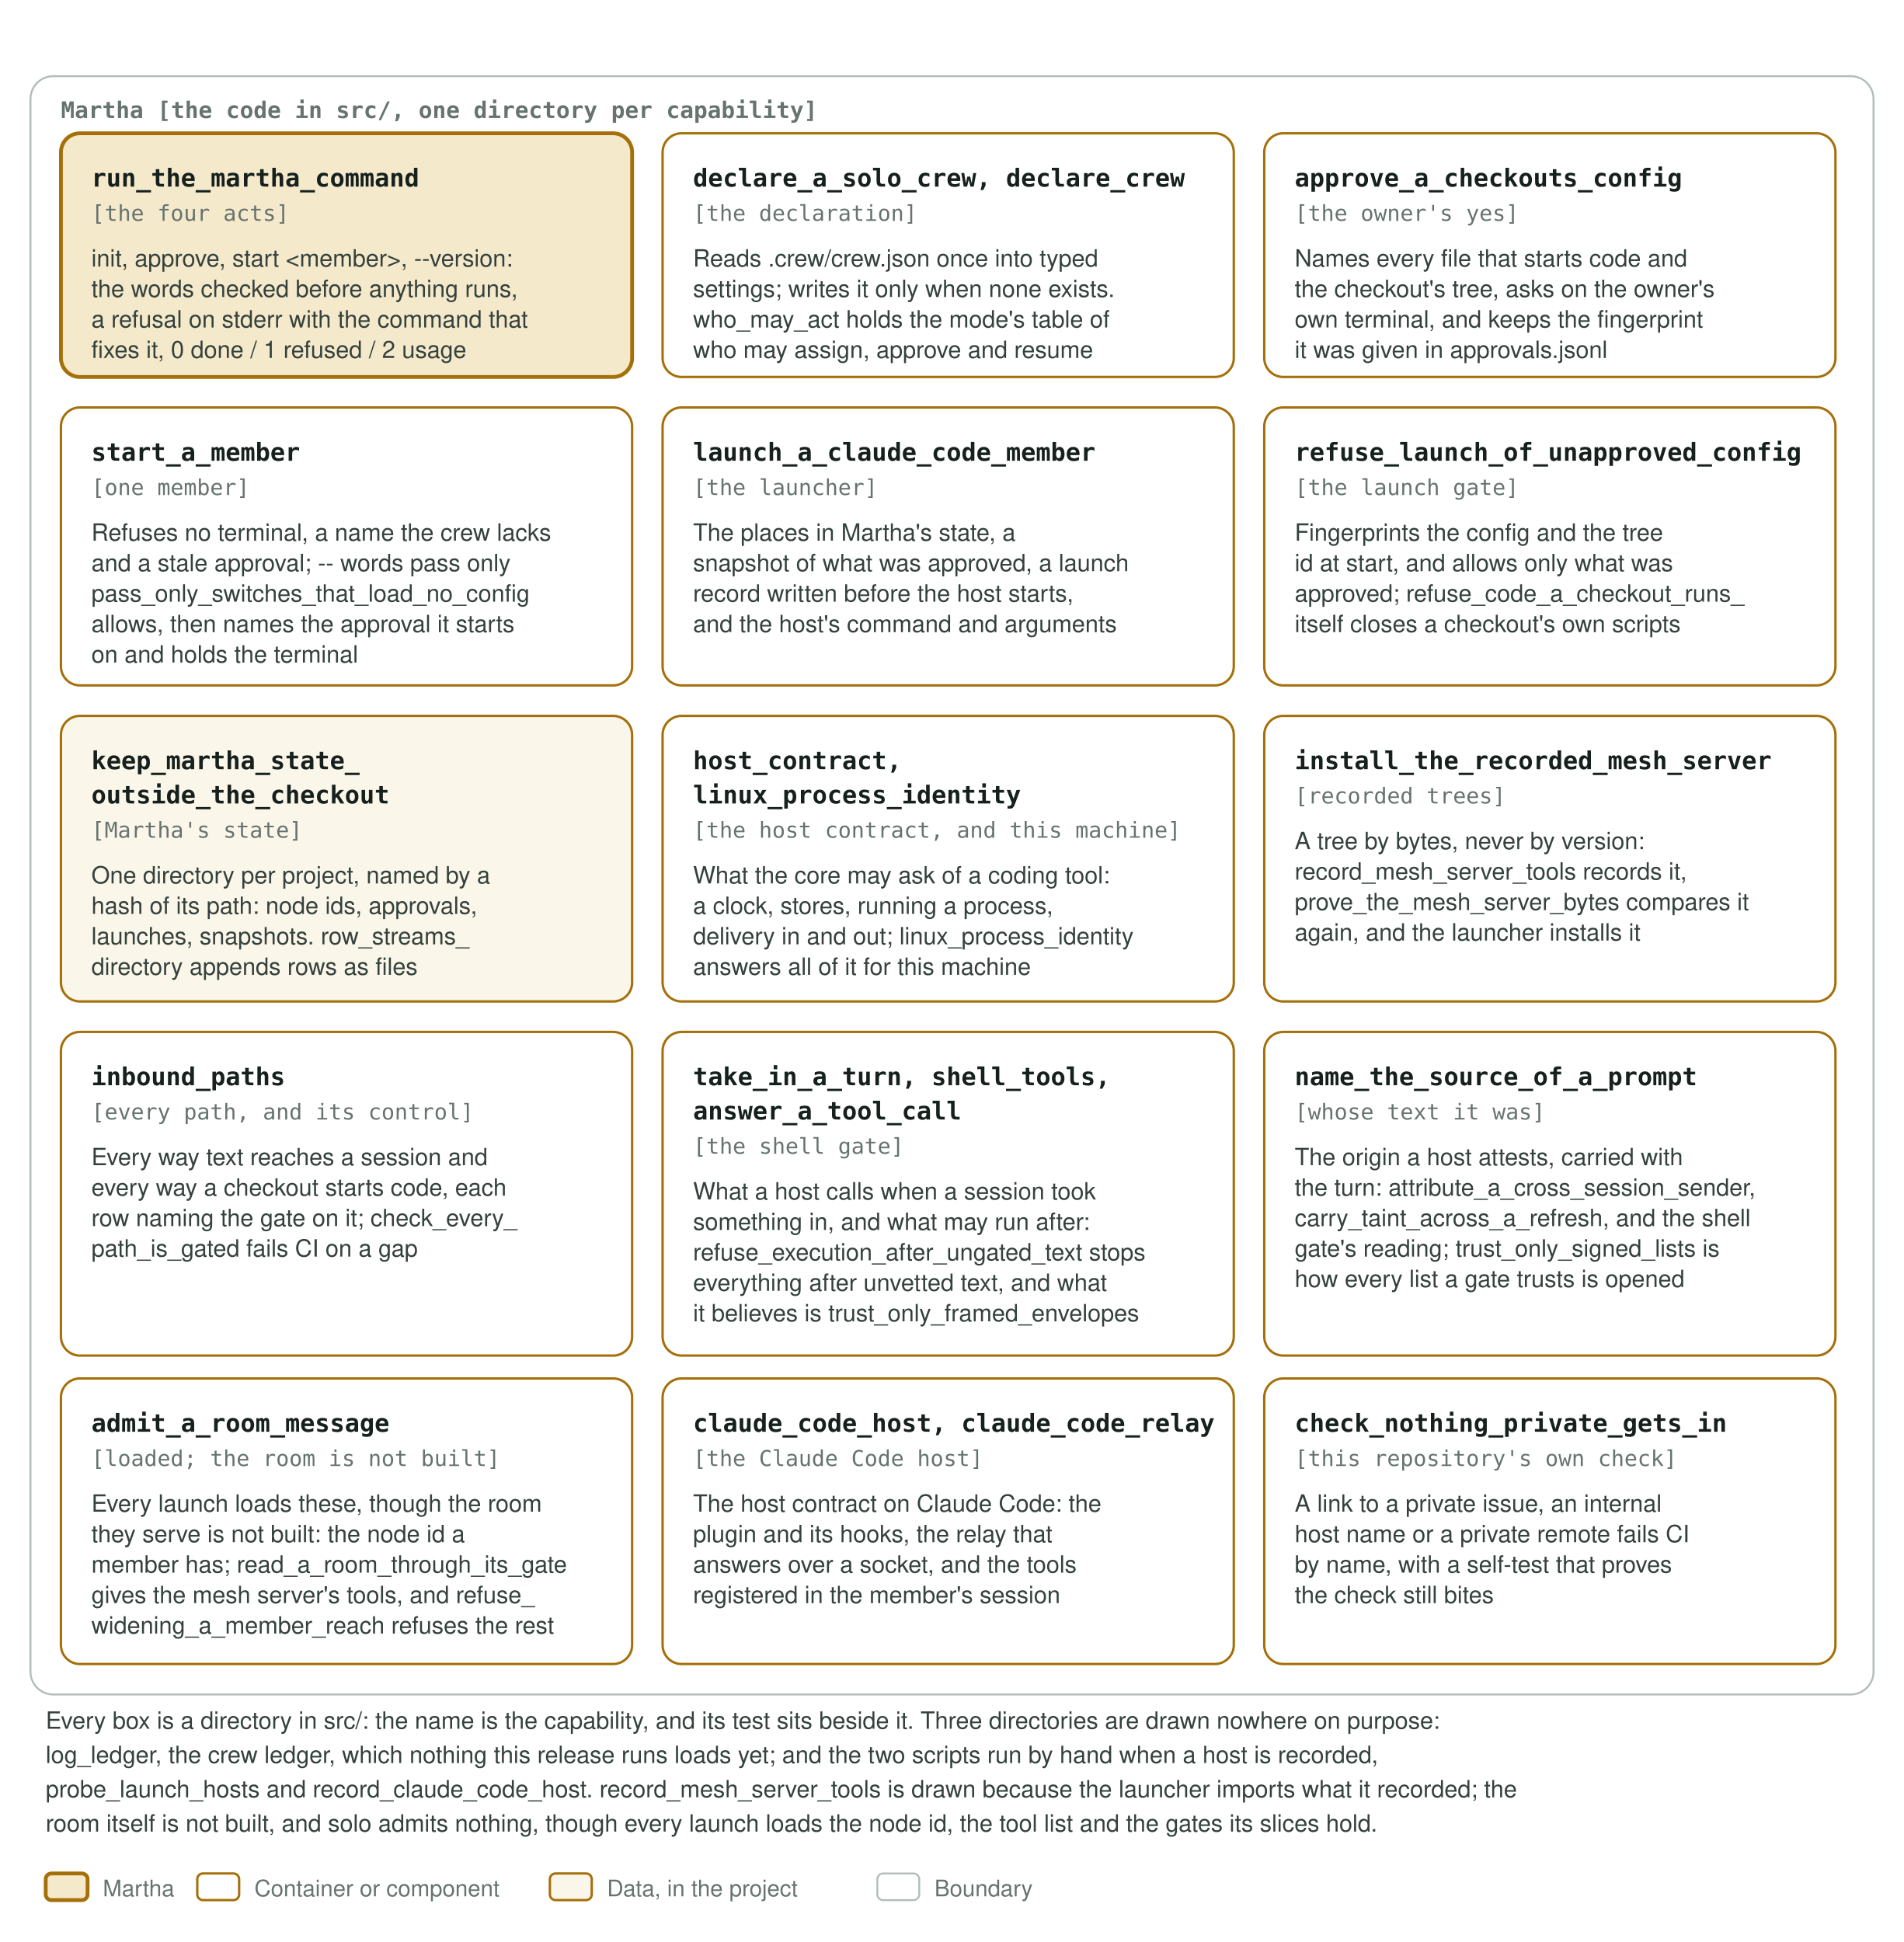
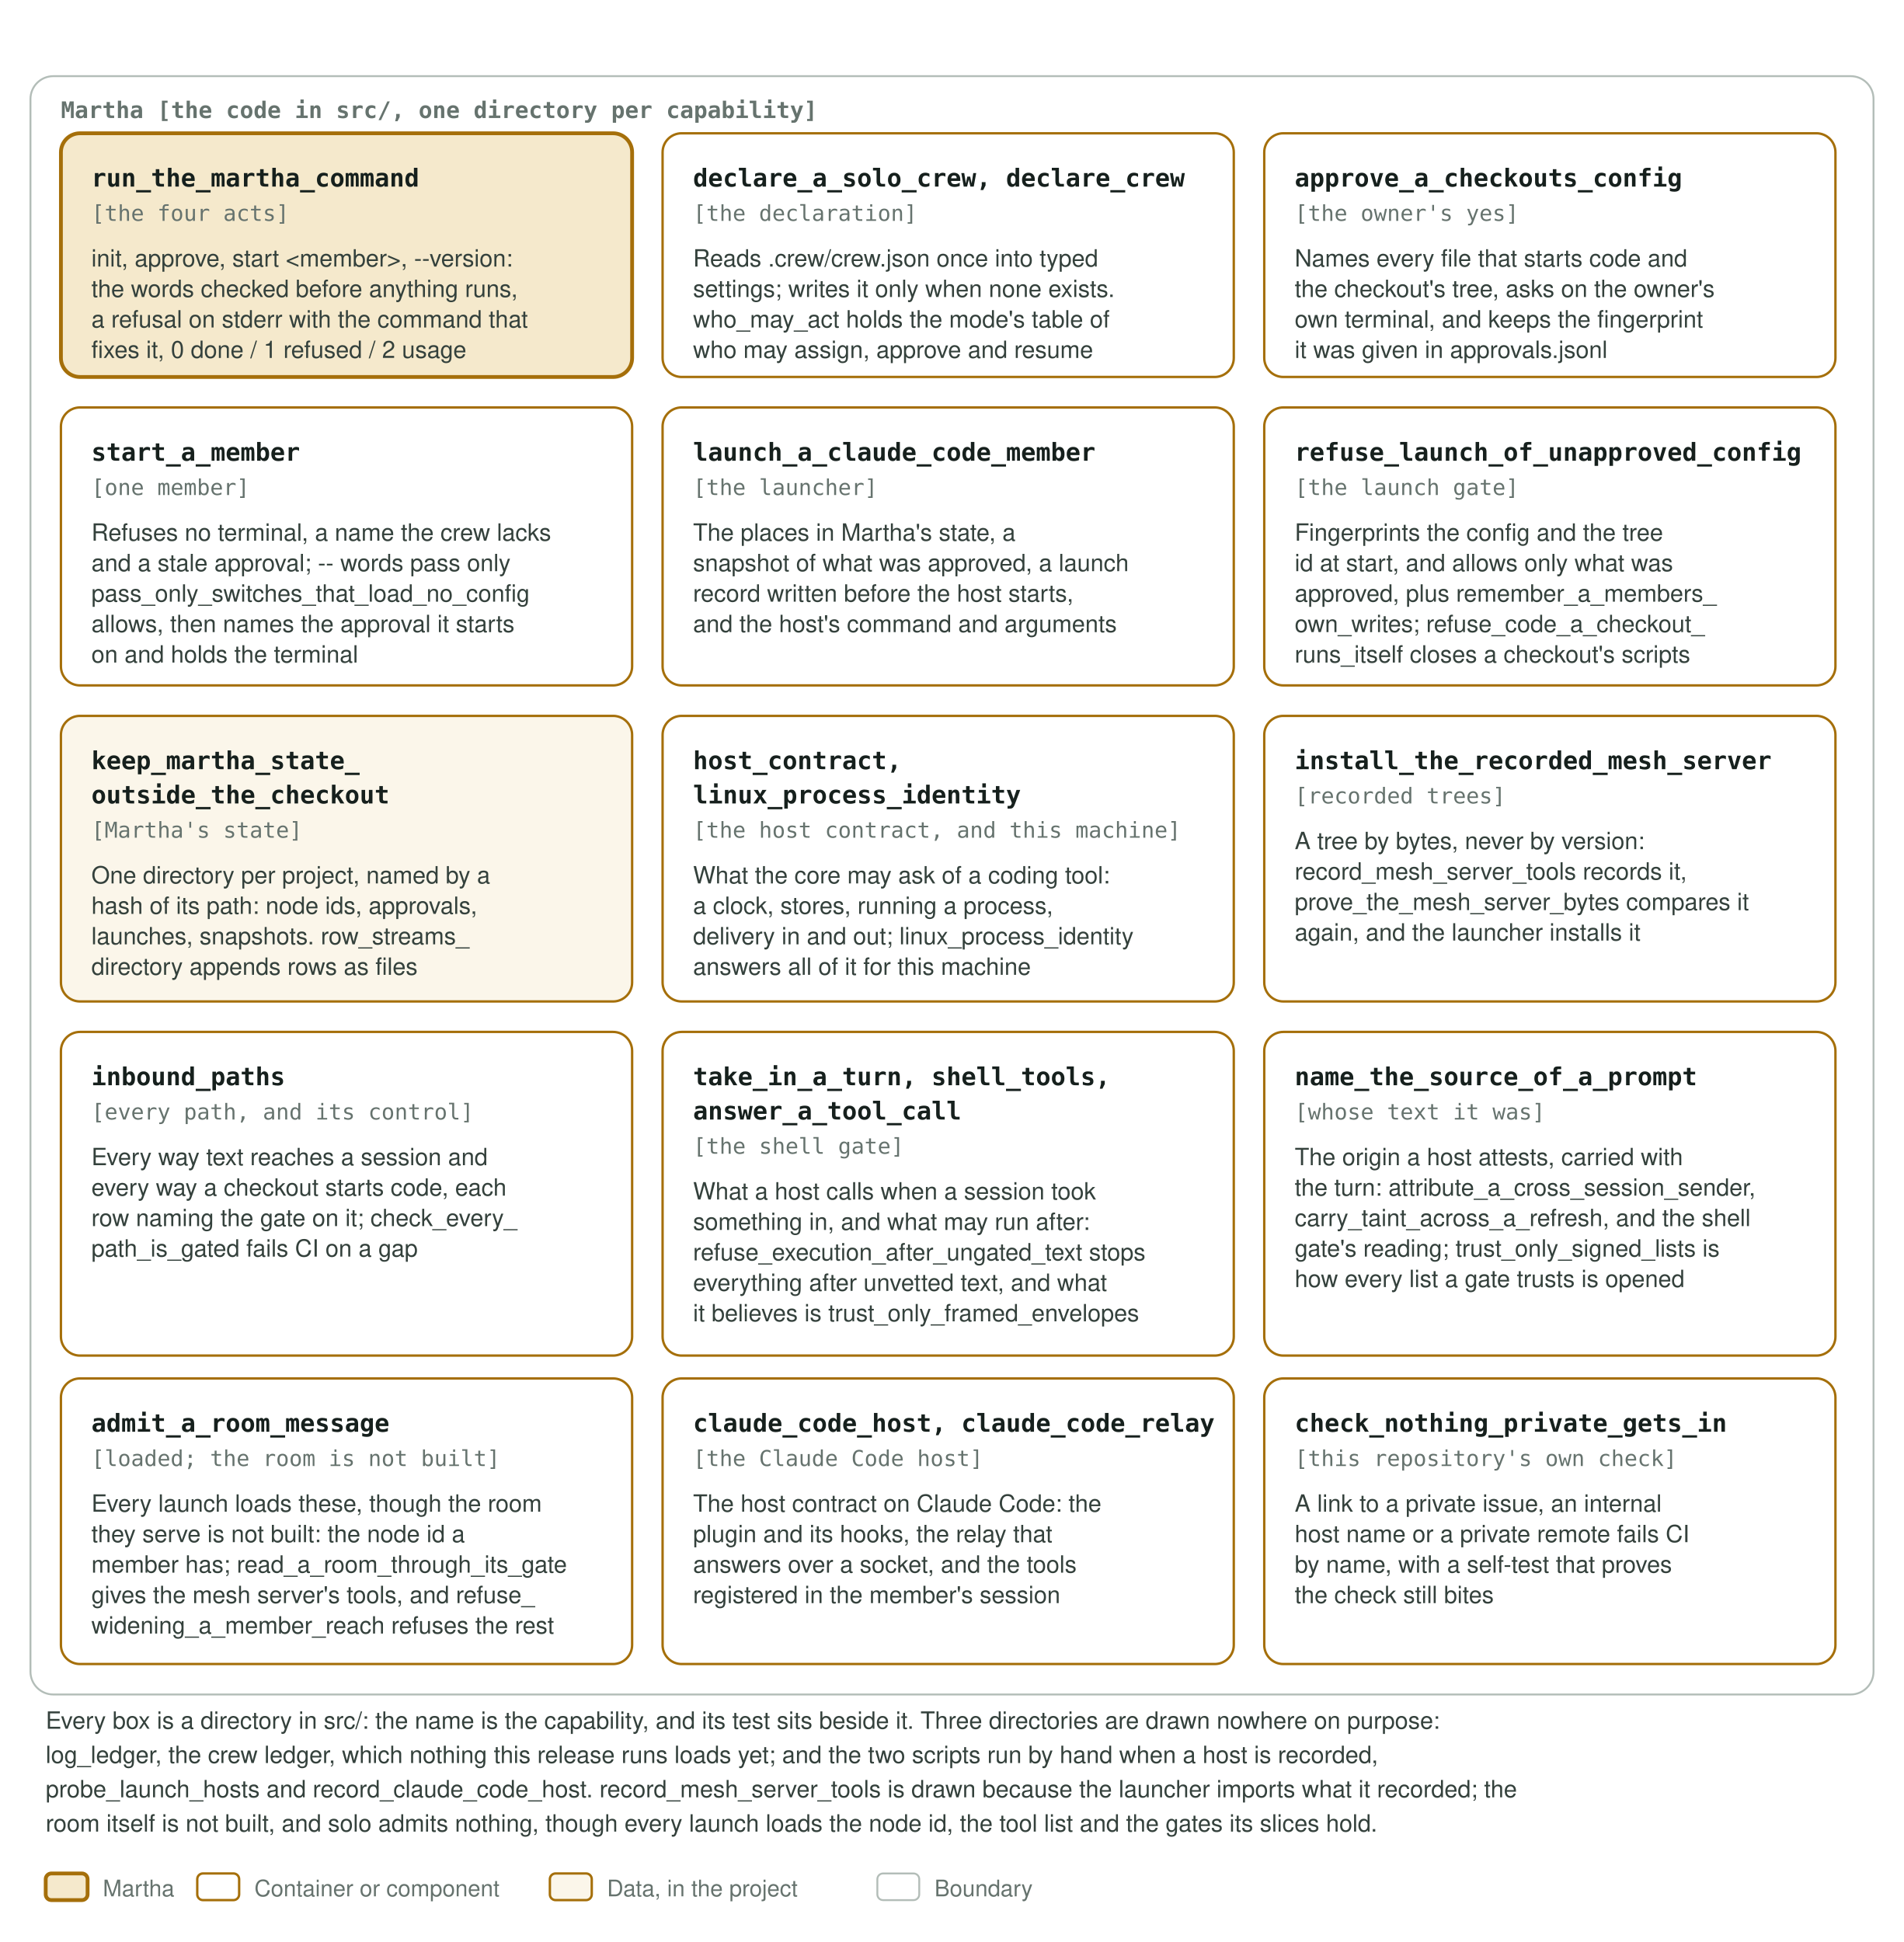
<svg xmlns="http://www.w3.org/2000/svg" viewBox="0 0 1000 1020" role="img" aria-label="Martha components">
  <style>
.t-name { font-family: "Atkinson Hyperlegible", "Segoe UI", system-ui, -apple-system, Helvetica, Arial, sans-serif; font-size: 15px; font-weight: 700; }
.t-desc { font-family: "Atkinson Hyperlegible", "Segoe UI", system-ui, -apple-system, Helvetica, Arial, sans-serif; font-size: 12.5px; }
.t-rel { font-family: "Atkinson Hyperlegible", "Segoe UI", system-ui, -apple-system, Helvetica, Arial, sans-serif; font-size: 11.5px; paint-order: stroke; stroke-width: 4px; stroke-linejoin: round; }
.t-code { font-family: "JetBrains Mono", ui-monospace, Menlo, Consolas, monospace; font-size: 13px; font-weight: 600; }
.t-type { font-family: "JetBrains Mono", ui-monospace, Menlo, Consolas, monospace; font-size: 11.5px; }
.t-bound { font-family: "JetBrains Mono", ui-monospace, Menlo, Consolas, monospace; font-size: 12px; font-weight: 600; }
.t-leg { font-family: "Atkinson Hyperlegible", "Segoe UI", system-ui, -apple-system, Helvetica, Arial, sans-serif; font-size: 12px; }
.edge { fill: none; stroke-width: 1.25; }
.edge-team { fill: none; stroke-width: 1.25; stroke-dasharray: 5 4; }
.bg { fill: #FFFFFF; }
.b-sys { fill: #F5E9CC; stroke: #A56F0A; stroke-width: 2; }
.b-per { fill: #E3EBF2; stroke: #3B5B7A; stroke-width: 1.25; }
.b-mac { fill: #E6E4EE; stroke: #5E5A78; stroke-width: 1.25; stroke-dasharray: 5 4; }
.b-ext { fill: #ECEFED; stroke: #8A9791; stroke-width: 1.25; }
.b-cmp { fill: #FFFFFF; stroke: #A56F0A; stroke-width: 1.25; }
.b-dat { fill: #FBF6EA; stroke: #A56F0A; stroke-width: 1.25; }
.b-team { fill: #FFFFFF; stroke: #5E5A78; stroke-width: 1.25; stroke-dasharray: 5 4; }
.b-later { fill: #F3F4F3; stroke: #8A9791; stroke-width: 1.25; stroke-dasharray: 5 4; }
.bound { fill: none; stroke: #B3BDB8; stroke-width: 1; }
.head { fill: #3B5B7A; }
.t-name, .t-code { fill: #16201D; }
.t-type, .t-bound, .t-leg { fill: #66736E; }
.t-desc { fill: #34413C; }
.t-rel { fill: #66736E; stroke: #FFFFFF; }
.edge, .edge-team { stroke: #8A9791; }
.arrowhead { fill: #8A9791; }
@media (prefers-color-scheme: dark) {
.bg { fill: #171F1C; }
.b-sys { fill: #3A2E13; stroke: #E3AA3C; }
.b-per { fill: #1D2A36; stroke: #8EB4D8; }
.b-mac { fill: #26243A; stroke: #A9A4C8; }
.b-ext { fill: #1C2421; stroke: #7D8B85; }
.b-cmp { fill: #171F1C; stroke: #E3AA3C; }
.b-dat { fill: #2A2414; stroke: #E3AA3C; }
.b-team { fill: #171F1C; stroke: #A9A4C8; }
.b-later { fill: #1C2421; stroke: #7D8B85; }
.bound { stroke: #4A5752; }
.head { fill: #8EB4D8; }
.t-name, .t-code { fill: #E6ECE9; }
.t-type, .t-bound, .t-leg { fill: #93A09A; }
.t-desc { fill: #C3CDC8; }
.t-rel { fill: #93A09A; stroke: #171F1C; }
.edge, .edge-team { stroke: #7D8B85; }
.arrowhead { fill: #7D8B85; }
}
</style>
  <defs>
    <marker id="a" viewBox="0 0 10 10" refX="9" refY="5" markerWidth="7" markerHeight="7" orient="auto-start-reverse">
      <path class="arrowhead" d="M0 0L10 5L0 10z" />
    </marker>
  </defs>
  <rect class="bg" x="0" y="0" width="1000" height="1020" />
  <rect class="bound" x="16" y="40" width="968" height="850" rx="12" />
  <text class="t-bound" x="32" y="62">Martha [the code in src/, one directory per capability]</text>
  <rect class="b-sys" x="32" y="70" width="300" height="128" rx="10" />
  <text class="t-code" x="48" y="98">run_the_martha_command</text>
  <text class="t-type" x="48" y="116">[the four acts]</text>
  <text class="t-desc" x="48" y="140">init, approve, start &lt;member&gt;, --version:</text>
  <text class="t-desc" x="48" y="156">the words checked before anything runs,</text>
  <text class="t-desc" x="48" y="172">a refusal on stderr with the command that</text>
  <text class="t-desc" x="48" y="188">fixes it, 0 done / 1 refused / 2 usage</text>
  <rect class="b-cmp" x="348" y="70" width="300" height="128" rx="10" />
  <text class="t-code" x="364" y="98">declare_a_solo_crew, declare_crew</text>
  <text class="t-type" x="364" y="116">[the declaration]</text>
  <text class="t-desc" x="364" y="140">Reads .crew/crew.json once into typed</text>
  <text class="t-desc" x="364" y="156">settings; writes it only when none exists.</text>
  <text class="t-desc" x="364" y="172">who_may_act holds the mode's table of</text>
  <text class="t-desc" x="364" y="188">who may assign, approve and resume</text>
  <rect class="b-cmp" x="664" y="70" width="300" height="128" rx="10" />
  <text class="t-code" x="680" y="98">approve_a_checkouts_config</text>
  <text class="t-type" x="680" y="116">[the owner's yes]</text>
  <text class="t-desc" x="680" y="140">Names every file that starts code and</text>
  <text class="t-desc" x="680" y="156">the checkout's tree, asks on the owner's</text>
  <text class="t-desc" x="680" y="172">own terminal, and keeps the fingerprint</text>
  <text class="t-desc" x="680" y="188">it was given in approvals.jsonl</text>
  <rect class="b-cmp" x="32" y="214" width="300" height="146" rx="10" />
  <text class="t-code" x="48" y="242">start_a_member</text>
  <text class="t-type" x="48" y="260">[one member]</text>
  <text class="t-desc" x="48" y="284">Refuses no terminal, a name the crew lacks</text>
  <text class="t-desc" x="48" y="300">and a stale approval; -- words pass only</text>
  <text class="t-desc" x="48" y="316">pass_only_switches_that_load_no_config</text>
  <text class="t-desc" x="48" y="332">allows, then names the approval it starts</text>
  <text class="t-desc" x="48" y="348">on and holds the terminal</text>
  <rect class="b-cmp" x="348" y="214" width="300" height="146" rx="10" />
  <text class="t-code" x="364" y="242">launch_a_claude_code_member</text>
  <text class="t-type" x="364" y="260">[the launcher]</text>
  <text class="t-desc" x="364" y="284">The places in Martha's state, a</text>
  <text class="t-desc" x="364" y="300">snapshot of what was approved, a launch</text>
  <text class="t-desc" x="364" y="316">record written before the host starts,</text>
  <text class="t-desc" x="364" y="332">and the host's command and arguments</text>
  <rect class="b-cmp" x="664" y="214" width="300" height="146" rx="10" />
  <text class="t-code" x="680" y="242">refuse_launch_of_unapproved_config</text>
  <text class="t-type" x="680" y="260">[the launch gate]</text>
  <text class="t-desc" x="680" y="284">Fingerprints the config and the tree</text>
  <text class="t-desc" x="680" y="300">id at start, and allows only what was</text>
-   <text class="t-desc" x="680" y="316">approved; refuse_code_a_checkout_runs_</text>
-   <text class="t-desc" x="680" y="332">itself closes a checkout's own scripts</text>
+   <text class="t-desc" x="680" y="316">approved, plus remember_a_members_</text>
+   <text class="t-desc" x="680" y="332">own_writes; refuse_code_a_checkout_</text>
+   <text class="t-desc" x="680" y="348">runs_itself closes a checkout's scripts</text>
  <rect class="b-dat" x="32" y="376" width="300" height="150" rx="10" />
  <text class="t-code" x="48" y="404">keep_martha_state_</text>
  <text class="t-code" x="48" y="422">outside_the_checkout</text>
  <text class="t-type" x="48" y="440">[Martha's state]</text>
  <text class="t-desc" x="48" y="464">One directory per project, named by a</text>
  <text class="t-desc" x="48" y="480">hash of its path: node ids, approvals,</text>
  <text class="t-desc" x="48" y="496">launches, snapshots. row_streams_</text>
  <text class="t-desc" x="48" y="512">directory appends rows as files</text>
  <rect class="b-cmp" x="348" y="376" width="300" height="150" rx="10" />
  <text class="t-code" x="364" y="404">host_contract,</text>
  <text class="t-code" x="364" y="422">linux_process_identity</text>
  <text class="t-type" x="364" y="440">[the host contract, and this machine]</text>
  <text class="t-desc" x="364" y="464">What the core may ask of a coding tool:</text>
  <text class="t-desc" x="364" y="480">a clock, stores, running a process,</text>
  <text class="t-desc" x="364" y="496">delivery in and out; linux_process_identity</text>
  <text class="t-desc" x="364" y="512">answers all of it for this machine</text>
  <rect class="b-cmp" x="664" y="376" width="300" height="150" rx="10" />
  <text class="t-code" x="680" y="404">install_the_recorded_mesh_server</text>
  <text class="t-type" x="680" y="422">[recorded trees]</text>
  <text class="t-desc" x="680" y="446">A tree by bytes, never by version:</text>
  <text class="t-desc" x="680" y="462">record_mesh_server_tools records it,</text>
  <text class="t-desc" x="680" y="478">prove_the_mesh_server_bytes compares it</text>
  <text class="t-desc" x="680" y="494">again, and the launcher installs it</text>
  <rect class="b-cmp" x="32" y="542" width="300" height="170" rx="10" />
  <text class="t-code" x="48" y="570">inbound_paths</text>
  <text class="t-type" x="48" y="588">[every path, and its control]</text>
  <text class="t-desc" x="48" y="612">Every way text reaches a session and</text>
  <text class="t-desc" x="48" y="628">every way a checkout starts code, each</text>
  <text class="t-desc" x="48" y="644">row naming the gate on it; check_every_</text>
  <text class="t-desc" x="48" y="660">path_is_gated fails CI on a gap</text>
  <rect class="b-cmp" x="348" y="542" width="300" height="170" rx="10" />
  <text class="t-code" x="364" y="570">take_in_a_turn, shell_tools,</text>
  <text class="t-code" x="364" y="588">answer_a_tool_call</text>
  <text class="t-type" x="364" y="606">[the shell gate]</text>
  <text class="t-desc" x="364" y="630">What a host calls when a session took</text>
  <text class="t-desc" x="364" y="646">something in, and what may run after:</text>
  <text class="t-desc" x="364" y="662">refuse_execution_after_ungated_text stops</text>
  <text class="t-desc" x="364" y="678">everything after unvetted text, and what</text>
  <text class="t-desc" x="364" y="694">it believes is trust_only_framed_envelopes</text>
  <rect class="b-cmp" x="664" y="542" width="300" height="170" rx="10" />
  <text class="t-code" x="680" y="570">name_the_source_of_a_prompt</text>
  <text class="t-type" x="680" y="588">[whose text it was]</text>
  <text class="t-desc" x="680" y="612">The origin a host attests, carried with</text>
  <text class="t-desc" x="680" y="628">the turn: attribute_a_cross_session_sender,</text>
  <text class="t-desc" x="680" y="644">carry_taint_across_a_refresh, and the shell</text>
  <text class="t-desc" x="680" y="660">gate's reading; trust_only_signed_lists is</text>
  <text class="t-desc" x="680" y="676">how every list a gate trusts is opened</text>
  <rect class="b-cmp" x="32" y="724" width="300" height="150" rx="10" />
  <text class="t-code" x="48" y="752">admit_a_room_message</text>
  <text class="t-type" x="48" y="770">[loaded; the room is not built]</text>
  <text class="t-desc" x="48" y="794">Every launch loads these, though the room</text>
  <text class="t-desc" x="48" y="810">they serve is not built: the node id a</text>
  <text class="t-desc" x="48" y="826">member has; read_a_room_through_its_gate</text>
  <text class="t-desc" x="48" y="842">gives the mesh server's tools, and refuse_</text>
  <text class="t-desc" x="48" y="858">widening_a_member_reach refuses the rest</text>
  <rect class="b-cmp" x="348" y="724" width="300" height="150" rx="10" />
  <text class="t-code" x="364" y="752">claude_code_host, claude_code_relay</text>
  <text class="t-type" x="364" y="770">[the Claude Code host]</text>
  <text class="t-desc" x="364" y="794">The host contract on Claude Code: the</text>
  <text class="t-desc" x="364" y="810">plugin and its hooks, the relay that</text>
  <text class="t-desc" x="364" y="826">answers over a socket, and the tools</text>
  <text class="t-desc" x="364" y="842">registered in the member's session</text>
  <rect class="b-cmp" x="664" y="724" width="300" height="150" rx="10" />
  <text class="t-code" x="680" y="752">check_nothing_private_gets_in</text>
  <text class="t-type" x="680" y="770">[this repository's own check]</text>
  <text class="t-desc" x="680" y="794">A link to a private issue, an internal</text>
  <text class="t-desc" x="680" y="810">host name or a private remote fails CI</text>
  <text class="t-desc" x="680" y="826">by name, with a self-test that proves</text>
  <text class="t-desc" x="680" y="842">the check still bites</text>
  <text class="t-desc" x="24" y="908">Every box is a directory in src/: the name is the capability, and its test sits beside it. Three directories are drawn nowhere on purpose:</text>
  <text class="t-desc" x="24" y="926">log_ledger, the crew ledger, which nothing this release runs loads yet; and the two scripts run by hand when a host is recorded,</text>
  <text class="t-desc" x="24" y="944">probe_launch_hosts and record_claude_code_host. record_mesh_server_tools is drawn because the launcher imports what it recorded; the</text>
  <text class="t-desc" x="24" y="962">room itself is not built, and solo admits nothing, though every launch loads the node id, the tool list and the gates its slices hold.</text>
  <rect class="b-sys" x="24" y="984" width="22" height="14" rx="3" />
  <text class="t-leg" x="54" y="996">Martha</text>
  <rect class="b-cmp" x="103.6" y="984" width="22" height="14" rx="3" />
  <text class="t-leg" x="133.6" y="996">Container or component</text>
  <rect class="b-dat" x="288.8" y="984" width="22" height="14" rx="3" />
  <text class="t-leg" x="318.8" y="996">Data, in the project</text>
  <rect class="bound" x="460.8" y="984" width="22" height="14" rx="3" />
  <text class="t-leg" x="490.8" y="996">Boundary</text>
</svg>
